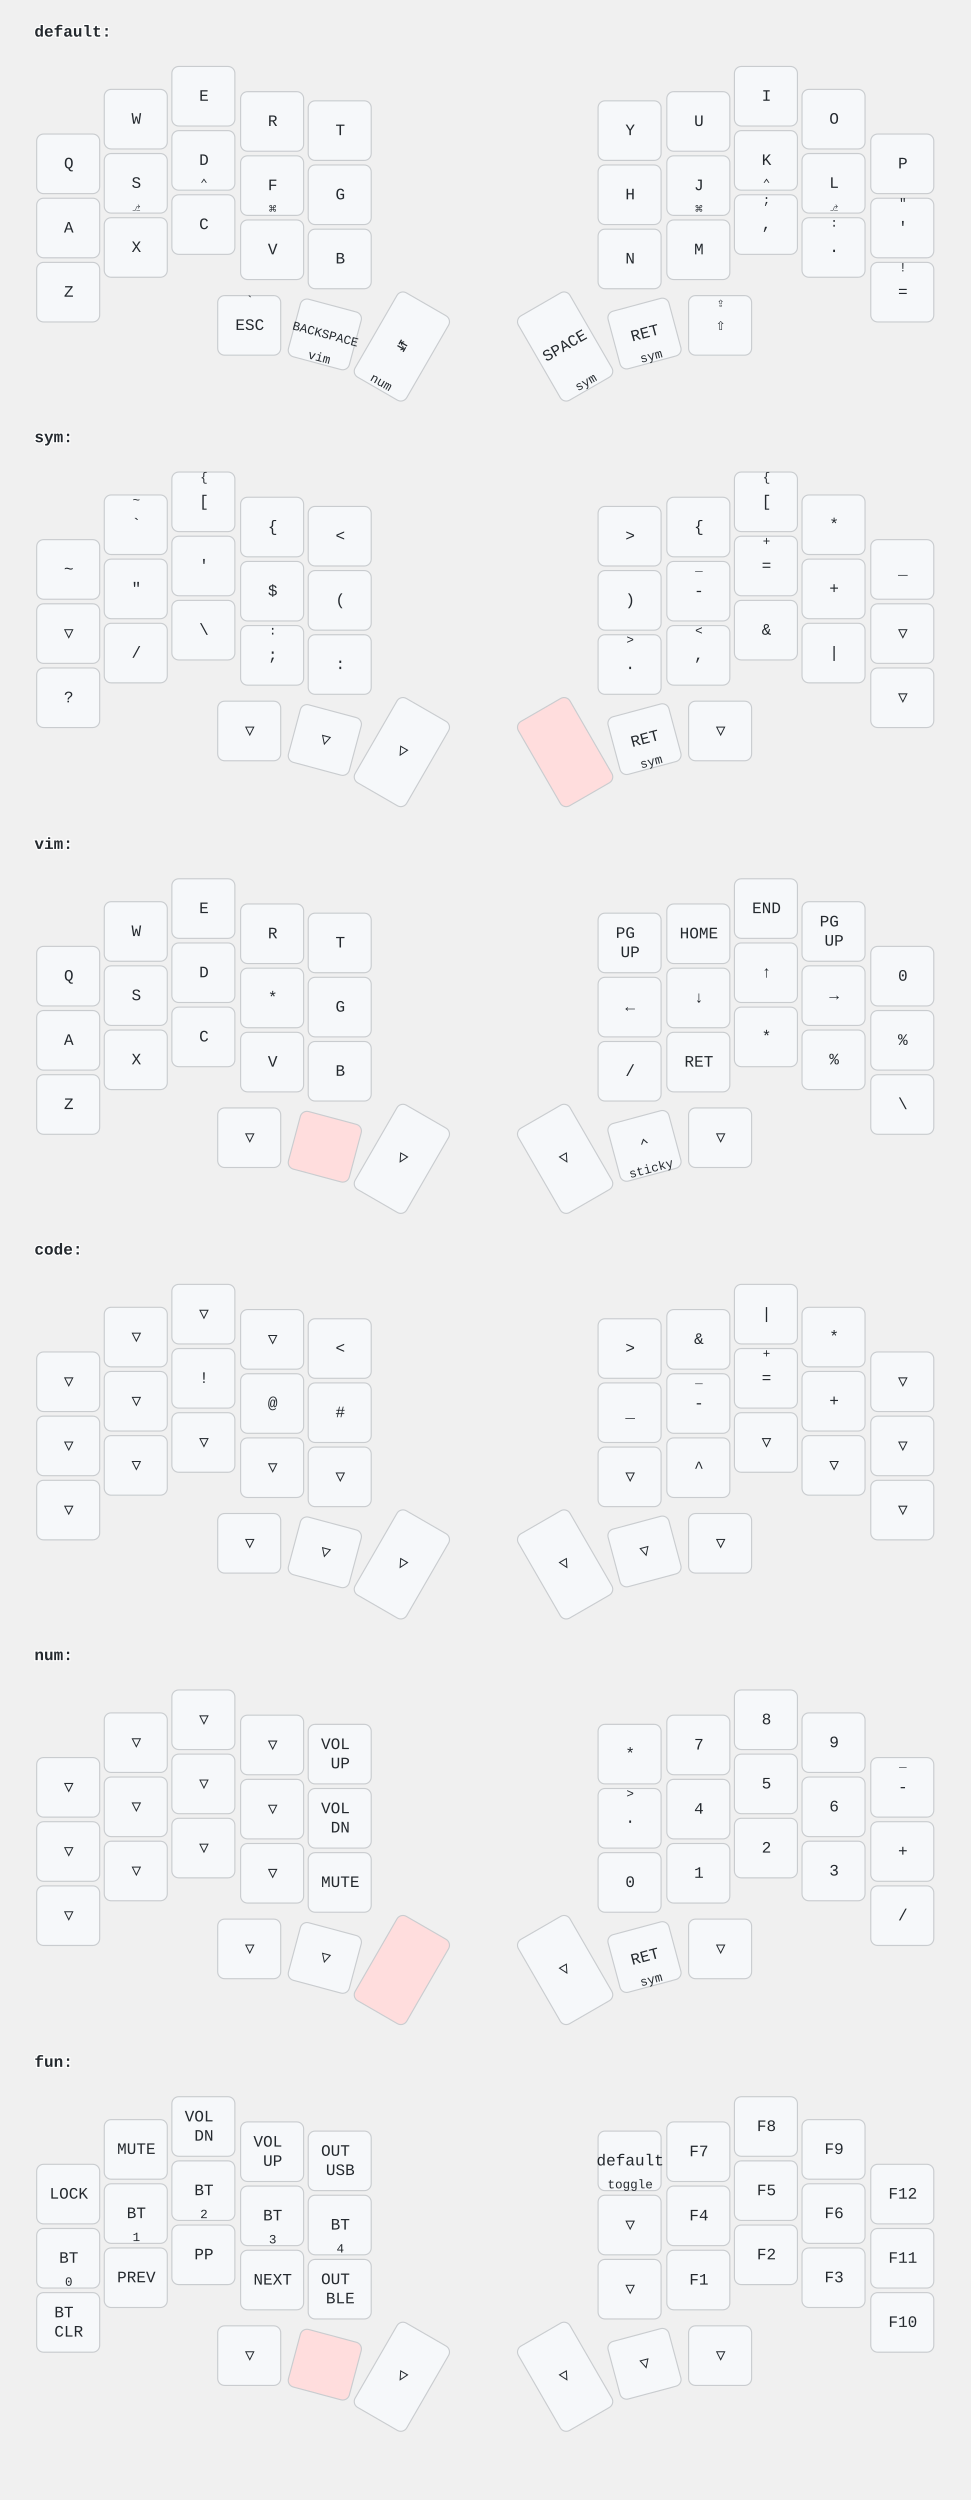
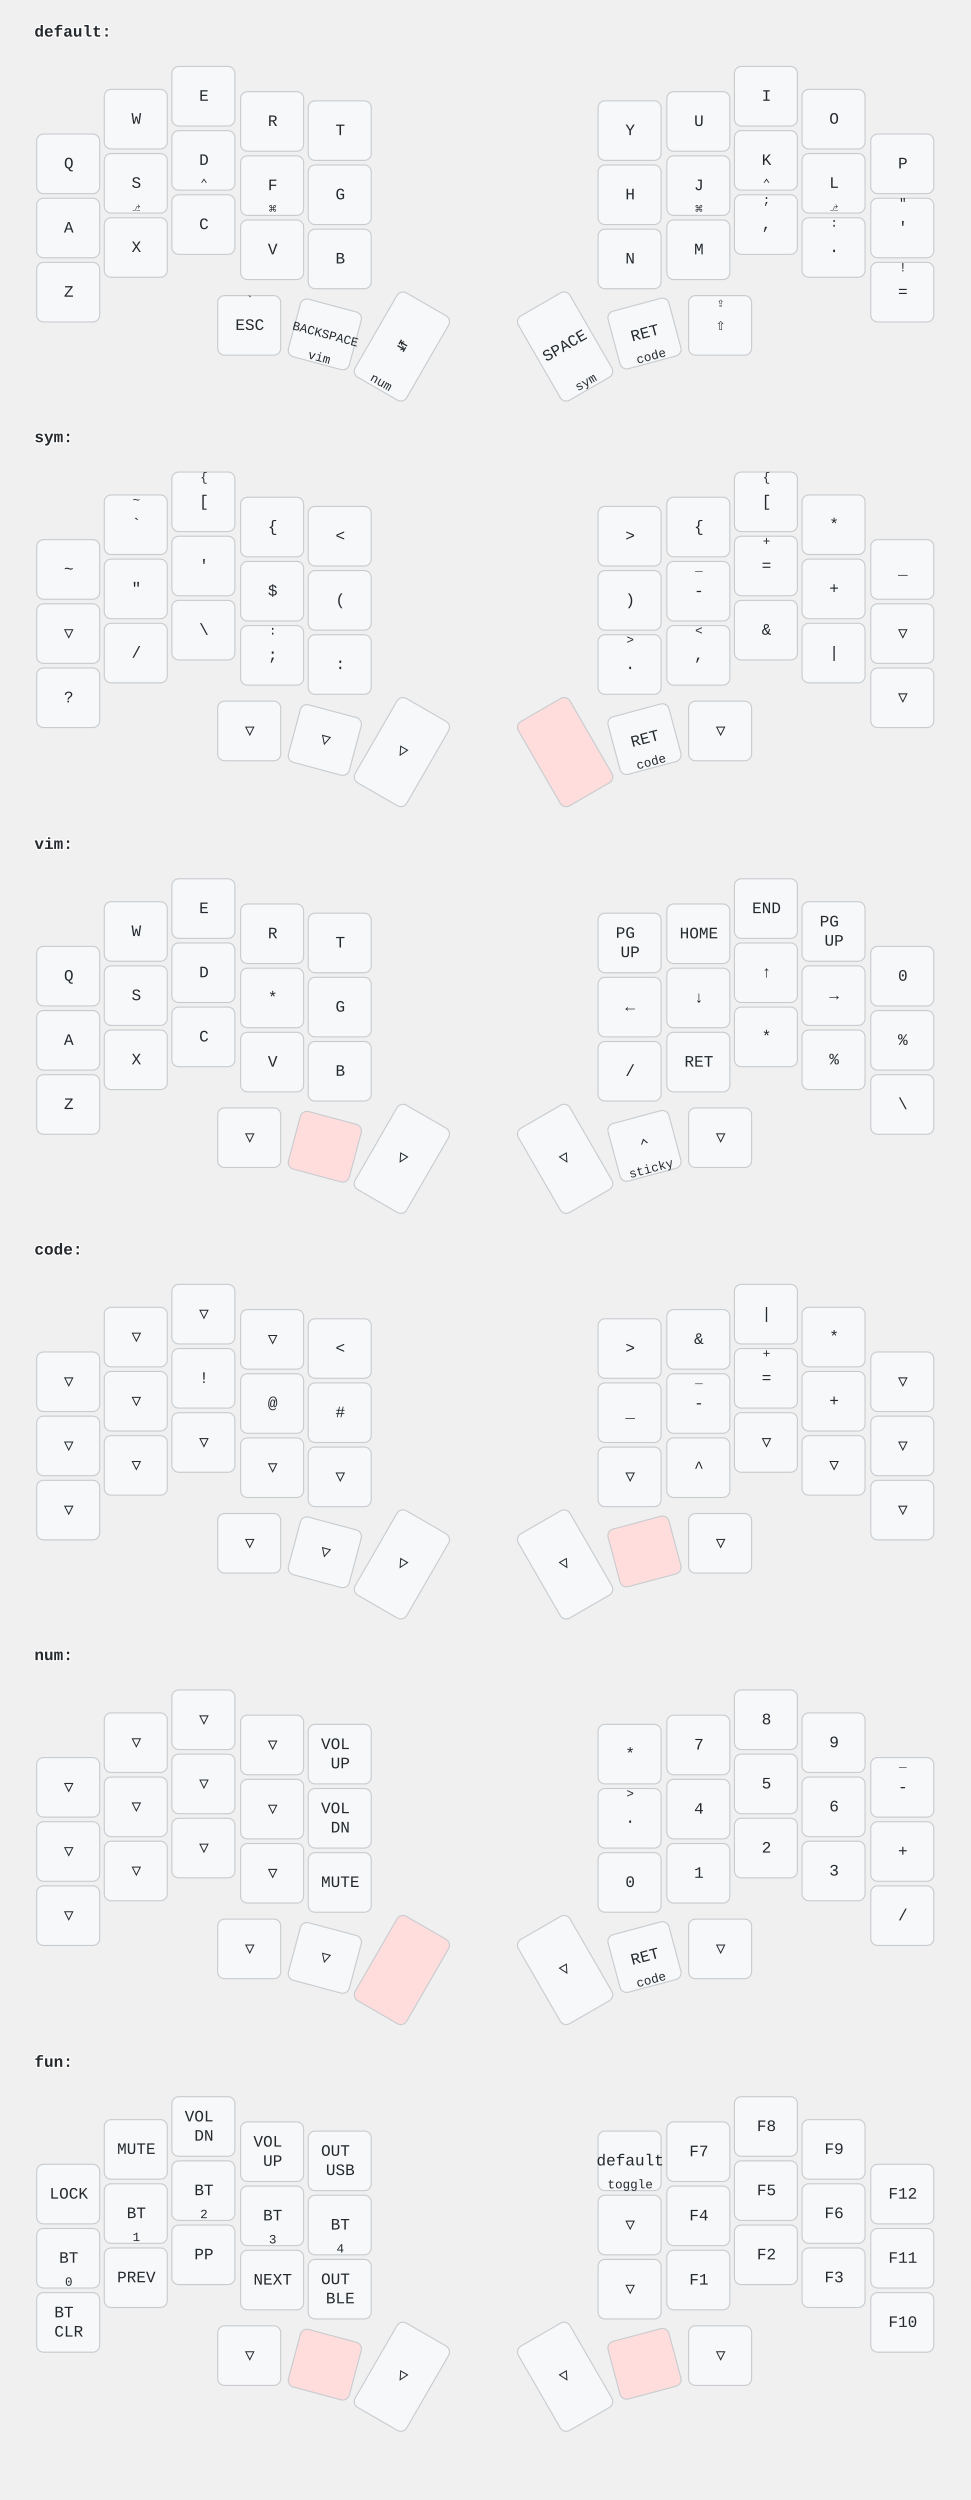
<svg xmlns="http://www.w3.org/2000/svg" width="847" height="2182" viewBox="0 0 847 2182" class="keymap">
  <style>/* font and background color specifications */
svg {
    font-family: SFMono-Regular,Consolas,Liberation Mono,Menlo,monospace;
    font-size: 14px;
    font-kerning: normal;
    text-rendering: optimizeLegibility;
    fill: #24292e;
}

/* default key styling */
rect {
    fill: #f6f8fa;
    stroke: #c9cccf;
    stroke-width: 1;
}

/* color accent for combo boxes */
rect.combo {
    fill: #cdf;
}

/* color accent for held keys */
rect.held, rect.combo.held {
    fill: #fdd;
}

/* color accent for ghost (optional) keys */
rect.ghost, rect.combo.ghost {
    fill: #ddd;
}

text {
    text-anchor: middle;
    dominant-baseline: middle;
}

/* styling for layer labels */
text.label {
    font-weight: bold;
    text-anchor: start;
    stroke: white;
    stroke-width: 2;
    paint-order: stroke;
}

/* styling for combo tap, and key hold/shifted label text */
text.combo, text.hold, text.shifted {
    font-size: 11px;
}

text.hold {
    text-anchor: middle;
    dominant-baseline: auto;
}

text.shifted {
    text-anchor: middle;
    dominant-baseline: hanging;
}

/* styling for hold/shifted label text in combo box */
text.combo.hold, text.combo.shifted {
    font-size: 8px;
}

/* styling for combo dendrons */
path {
    stroke-width: 1;
    stroke: gray;
    fill: none;
}
</style>
  <g transform="translate(30, 0)" class="layer-default">
    <text x="0" y="28" class="label" id="default">default:</text>
    <g transform="translate(0, 56)">
      <g transform="translate(30, 87)" class="key keypos-0">
        <rect rx="6" ry="6" x="-28" y="-26" width="55" height="52" class="key" />
        <text x="0" y="0" class="key tap">Q</text>
      </g>
      <g transform="translate(89, 48)" class="key keypos-1">
        <rect rx="6" ry="6" x="-28" y="-26" width="55" height="52" class="key" />
        <text x="0" y="0" class="key tap">W</text>
      </g>
      <g transform="translate(148, 28)" class="key keypos-2">
        <rect rx="6" ry="6" x="-28" y="-26" width="55" height="52" class="key" />
        <text x="0" y="0" class="key tap">E</text>
      </g>
      <g transform="translate(208, 50)" class="key keypos-3">
        <rect rx="6" ry="6" x="-28" y="-26" width="55" height="52" class="key" />
        <text x="0" y="0" class="key tap">R</text>
      </g>
      <g transform="translate(267, 58)" class="key keypos-4">
        <rect rx="6" ry="6" x="-28" y="-26" width="55" height="52" class="key" />
        <text x="0" y="0" class="key tap">T</text>
      </g>
      <g transform="translate(520, 58)" class="key keypos-5">
        <rect rx="6" ry="6" x="-28" y="-26" width="55" height="52" class="key" />
        <text x="0" y="0" class="key tap">Y</text>
      </g>
      <g transform="translate(580, 50)" class="key keypos-6">
        <rect rx="6" ry="6" x="-28" y="-26" width="55" height="52" class="key" />
        <text x="0" y="0" class="key tap">U</text>
      </g>
      <g transform="translate(639, 28)" class="key keypos-7">
        <rect rx="6" ry="6" x="-28" y="-26" width="55" height="52" class="key" />
        <text x="0" y="0" class="key tap">I</text>
      </g>
      <g transform="translate(698, 48)" class="key keypos-8">
        <rect rx="6" ry="6" x="-28" y="-26" width="55" height="52" class="key" />
        <text x="0" y="0" class="key tap">O</text>
      </g>
      <g transform="translate(758, 87)" class="key keypos-9">
        <rect rx="6" ry="6" x="-28" y="-26" width="55" height="52" class="key" />
        <text x="0" y="0" class="key tap">P</text>
      </g>
      <g transform="translate(30, 143)" class="key keypos-10">
        <rect rx="6" ry="6" x="-28" y="-26" width="55" height="52" class="key" />
        <text x="0" y="0" class="key tap">A</text>
      </g>
      <g transform="translate(89, 104)" class="key keypos-11">
        <rect rx="6" ry="6" x="-28" y="-26" width="55" height="52" class="key" />
        <text x="0" y="0" class="key tap">S</text>
        <text x="0" y="24" class="key hold">⎇</text>
      </g>
      <g transform="translate(148, 84)" class="key keypos-12">
        <rect rx="6" ry="6" x="-28" y="-26" width="55" height="52" class="key" />
        <text x="0" y="0" class="key tap">D</text>
        <text x="0" y="24" class="key hold">⌃</text>
      </g>
      <g transform="translate(208, 106)" class="key keypos-13">
        <rect rx="6" ry="6" x="-28" y="-26" width="55" height="52" class="key" />
        <text x="0" y="0" class="key tap">F</text>
        <text x="0" y="24" class="key hold">⌘</text>
      </g>
      <g transform="translate(267, 114)" class="key keypos-14">
        <rect rx="6" ry="6" x="-28" y="-26" width="55" height="52" class="key" />
        <text x="0" y="0" class="key tap">G</text>
      </g>
      <g transform="translate(520, 114)" class="key keypos-15">
        <rect rx="6" ry="6" x="-28" y="-26" width="55" height="52" class="key" />
        <text x="0" y="0" class="key tap">H</text>
      </g>
      <g transform="translate(580, 106)" class="key keypos-16">
        <rect rx="6" ry="6" x="-28" y="-26" width="55" height="52" class="key" />
        <text x="0" y="0" class="key tap">J</text>
        <text x="0" y="24" class="key hold">⌘</text>
      </g>
      <g transform="translate(639, 84)" class="key keypos-17">
        <rect rx="6" ry="6" x="-28" y="-26" width="55" height="52" class="key" />
        <text x="0" y="0" class="key tap">K</text>
        <text x="0" y="24" class="key hold">⌃</text>
      </g>
      <g transform="translate(698, 104)" class="key keypos-18">
        <rect rx="6" ry="6" x="-28" y="-26" width="55" height="52" class="key" />
        <text x="0" y="0" class="key tap">L</text>
        <text x="0" y="24" class="key hold">⎇</text>
      </g>
      <g transform="translate(758, 143)" class="key keypos-19">
        <rect rx="6" ry="6" x="-28" y="-26" width="55" height="52" class="key" />
        <text x="0" y="0" class="key tap">'</text>
        <text x="0" y="-24" class="key shifted">"</text>
      </g>
      <g transform="translate(30, 199)" class="key keypos-20">
        <rect rx="6" ry="6" x="-28" y="-26" width="55" height="52" class="key" />
        <text x="0" y="0" class="key tap">Z</text>
      </g>
      <g transform="translate(89, 160)" class="key keypos-21">
        <rect rx="6" ry="6" x="-28" y="-26" width="55" height="52" class="key" />
        <text x="0" y="0" class="key tap">X</text>
      </g>
      <g transform="translate(148, 140)" class="key keypos-22">
        <rect rx="6" ry="6" x="-28" y="-26" width="55" height="52" class="key" />
        <text x="0" y="0" class="key tap">C</text>
      </g>
      <g transform="translate(208, 162)" class="key keypos-23">
        <rect rx="6" ry="6" x="-28" y="-26" width="55" height="52" class="key" />
        <text x="0" y="0" class="key tap">V</text>
      </g>
      <g transform="translate(267, 170)" class="key keypos-24">
        <rect rx="6" ry="6" x="-28" y="-26" width="55" height="52" class="key" />
        <text x="0" y="0" class="key tap">B</text>
      </g>
      <g transform="translate(520, 170)" class="key keypos-25">
        <rect rx="6" ry="6" x="-28" y="-26" width="55" height="52" class="key" />
        <text x="0" y="0" class="key tap">N</text>
      </g>
      <g transform="translate(580, 162)" class="key keypos-26">
        <rect rx="6" ry="6" x="-28" y="-26" width="55" height="52" class="key" />
        <text x="0" y="0" class="key tap">M</text>
      </g>
      <g transform="translate(639, 140)" class="key keypos-27">
        <rect rx="6" ry="6" x="-28" y="-26" width="55" height="52" class="key" />
        <text x="0" y="0" class="key tap">,</text>
        <text x="0" y="-24" class="key shifted">;</text>
      </g>
      <g transform="translate(698, 160)" class="key keypos-28">
        <rect rx="6" ry="6" x="-28" y="-26" width="55" height="52" class="key" />
        <text x="0" y="0" class="key tap">.</text>
        <text x="0" y="-24" class="key shifted">:</text>
      </g>
      <g transform="translate(758, 199)" class="key keypos-29">
        <rect rx="6" ry="6" x="-28" y="-26" width="55" height="52" class="key" />
        <text x="0" y="0" class="key tap">=</text>
        <text x="0" y="-24" class="key shifted">!</text>
      </g>
      <g transform="translate(188, 228)" class="key keypos-30">
        <rect rx="6" ry="6" x="-28" y="-26" width="55" height="52" class="key" />
        <text x="0" y="0" class="key tap">ESC</text>
        <text x="0" y="-24" class="key shifted">`</text>
      </g>
      <g transform="translate(254, 236) rotate(15.0)" class="key keypos-31">
        <rect rx="6" ry="6" x="-28" y="-26" width="55" height="52" class="key" />
        <text x="0" y="0" class="key tap">
          <tspan style="font-size: 78%">BACKSPACE</tspan>
        </text>
        <a href="#vim">
          <text x="0" y="24" class="key hold layer-activator">vim</text>
        </a>
      </g>
      <g transform="translate(321, 246) rotate(30.0)" class="key keypos-32">
        <rect rx="6" ry="6" x="-26" y="-42" width="52" height="85" class="key" />
        <text x="0" y="0" class="key tap">↹</text>
        <a href="#num">
          <text x="0" y="40" class="key hold layer-activator">num</text>
        </a>
      </g>
      <g transform="translate(463, 246) rotate(-30.0)" class="key keypos-33">
        <rect rx="6" ry="6" x="-26" y="-42" width="52" height="85" class="key" />
        <text x="0" y="0" class="key tap">SPACE</text>
        <a href="#sym">
          <text x="0" y="40" class="key hold layer-activator">sym</text>
        </a>
      </g>
      <g transform="translate(533, 235) rotate(-15.0)" class="key keypos-34">
        <rect rx="6" ry="6" x="-28" y="-26" width="55" height="52" class="key" />
        <text x="0" y="0" class="key tap">RET</text>
-         <a href="#sym">
-           <text x="0" y="24" class="key hold layer-activator">sym</text>
+         <a href="#code">
+           <text x="0" y="24" class="key hold layer-activator">code</text>
        </a>
      </g>
      <g transform="translate(599, 228)" class="key keypos-35">
        <rect rx="6" ry="6" x="-28" y="-26" width="55" height="52" class="key" />
        <text x="0" y="0" class="key tap">⇧</text>
        <text x="0" y="-24" class="key shifted">⇪</text>
      </g>
    </g>
  </g>
  <g transform="translate(30, 354)" class="layer-sym">
    <text x="0" y="28" class="label" id="sym">sym:</text>
    <g transform="translate(0, 56)">
      <g transform="translate(30, 87)" class="key keypos-0">
        <rect rx="6" ry="6" x="-28" y="-26" width="55" height="52" class="key" />
        <text x="0" y="0" class="key tap">~</text>
      </g>
      <g transform="translate(89, 48)" class="key keypos-1">
        <rect rx="6" ry="6" x="-28" y="-26" width="55" height="52" class="key" />
        <text x="0" y="0" class="key tap">`</text>
        <text x="0" y="-24" class="key shifted">~</text>
      </g>
      <g transform="translate(148, 28)" class="key keypos-2">
        <rect rx="6" ry="6" x="-28" y="-26" width="55" height="52" class="key" />
        <text x="0" y="0" class="key tap">[</text>
        <text x="0" y="-24" class="key shifted">{</text>
      </g>
      <g transform="translate(208, 50)" class="key keypos-3">
        <rect rx="6" ry="6" x="-28" y="-26" width="55" height="52" class="key" />
        <text x="0" y="0" class="key tap">{</text>
      </g>
      <g transform="translate(267, 58)" class="key keypos-4">
        <rect rx="6" ry="6" x="-28" y="-26" width="55" height="52" class="key" />
        <text x="0" y="0" class="key tap">&lt;</text>
      </g>
      <g transform="translate(520, 58)" class="key keypos-5">
        <rect rx="6" ry="6" x="-28" y="-26" width="55" height="52" class="key" />
        <text x="0" y="0" class="key tap">&gt;</text>
      </g>
      <g transform="translate(580, 50)" class="key keypos-6">
        <rect rx="6" ry="6" x="-28" y="-26" width="55" height="52" class="key" />
        <text x="0" y="0" class="key tap">{</text>
      </g>
      <g transform="translate(639, 28)" class="key keypos-7">
        <rect rx="6" ry="6" x="-28" y="-26" width="55" height="52" class="key" />
        <text x="0" y="0" class="key tap">[</text>
        <text x="0" y="-24" class="key shifted">{</text>
      </g>
      <g transform="translate(698, 48)" class="key keypos-8">
        <rect rx="6" ry="6" x="-28" y="-26" width="55" height="52" class="key" />
        <text x="0" y="0" class="key tap">*</text>
      </g>
      <g transform="translate(758, 87)" class="key keypos-9">
        <rect rx="6" ry="6" x="-28" y="-26" width="55" height="52" class="key" />
        <text x="0" y="0" class="key tap">_</text>
      </g>
      <g transform="translate(30, 143)" class="key trans keypos-10">
        <rect rx="6" ry="6" x="-28" y="-26" width="55" height="52" class="key trans" />
        <text x="0" y="0" class="key trans tap">▽</text>
      </g>
      <g transform="translate(89, 104)" class="key keypos-11">
        <rect rx="6" ry="6" x="-28" y="-26" width="55" height="52" class="key" />
        <text x="0" y="0" class="key tap">"</text>
      </g>
      <g transform="translate(148, 84)" class="key keypos-12">
        <rect rx="6" ry="6" x="-28" y="-26" width="55" height="52" class="key" />
        <text x="0" y="0" class="key tap">'</text>
      </g>
      <g transform="translate(208, 106)" class="key keypos-13">
        <rect rx="6" ry="6" x="-28" y="-26" width="55" height="52" class="key" />
        <text x="0" y="0" class="key tap">$</text>
      </g>
      <g transform="translate(267, 114)" class="key keypos-14">
        <rect rx="6" ry="6" x="-28" y="-26" width="55" height="52" class="key" />
        <text x="0" y="0" class="key tap">(</text>
      </g>
      <g transform="translate(520, 114)" class="key keypos-15">
        <rect rx="6" ry="6" x="-28" y="-26" width="55" height="52" class="key" />
        <text x="0" y="0" class="key tap">)</text>
      </g>
      <g transform="translate(580, 106)" class="key keypos-16">
        <rect rx="6" ry="6" x="-28" y="-26" width="55" height="52" class="key" />
        <text x="0" y="0" class="key tap">-</text>
        <text x="0" y="-24" class="key shifted">_</text>
      </g>
      <g transform="translate(639, 84)" class="key keypos-17">
        <rect rx="6" ry="6" x="-28" y="-26" width="55" height="52" class="key" />
        <text x="0" y="0" class="key tap">=</text>
        <text x="0" y="-24" class="key shifted">+</text>
      </g>
      <g transform="translate(698, 104)" class="key keypos-18">
        <rect rx="6" ry="6" x="-28" y="-26" width="55" height="52" class="key" />
        <text x="0" y="0" class="key tap">+</text>
      </g>
      <g transform="translate(758, 143)" class="key trans keypos-19">
        <rect rx="6" ry="6" x="-28" y="-26" width="55" height="52" class="key trans" />
        <text x="0" y="0" class="key trans tap">▽</text>
      </g>
      <g transform="translate(30, 199)" class="key keypos-20">
        <rect rx="6" ry="6" x="-28" y="-26" width="55" height="52" class="key" />
        <text x="0" y="0" class="key tap">?</text>
      </g>
      <g transform="translate(89, 160)" class="key keypos-21">
        <rect rx="6" ry="6" x="-28" y="-26" width="55" height="52" class="key" />
        <text x="0" y="0" class="key tap">/</text>
      </g>
      <g transform="translate(148, 140)" class="key keypos-22">
        <rect rx="6" ry="6" x="-28" y="-26" width="55" height="52" class="key" />
        <text x="0" y="0" class="key tap">\</text>
      </g>
      <g transform="translate(208, 162)" class="key keypos-23">
        <rect rx="6" ry="6" x="-28" y="-26" width="55" height="52" class="key" />
        <text x="0" y="0" class="key tap">;</text>
        <text x="0" y="-24" class="key shifted">:</text>
      </g>
      <g transform="translate(267, 170)" class="key keypos-24">
        <rect rx="6" ry="6" x="-28" y="-26" width="55" height="52" class="key" />
        <text x="0" y="0" class="key tap">:</text>
      </g>
      <g transform="translate(520, 170)" class="key keypos-25">
        <rect rx="6" ry="6" x="-28" y="-26" width="55" height="52" class="key" />
        <text x="0" y="0" class="key tap">.</text>
        <text x="0" y="-24" class="key shifted">&gt;</text>
      </g>
      <g transform="translate(580, 162)" class="key keypos-26">
        <rect rx="6" ry="6" x="-28" y="-26" width="55" height="52" class="key" />
        <text x="0" y="0" class="key tap">,</text>
        <text x="0" y="-24" class="key shifted">&lt;</text>
      </g>
      <g transform="translate(639, 140)" class="key keypos-27">
        <rect rx="6" ry="6" x="-28" y="-26" width="55" height="52" class="key" />
        <text x="0" y="0" class="key tap">&amp;</text>
      </g>
      <g transform="translate(698, 160)" class="key keypos-28">
        <rect rx="6" ry="6" x="-28" y="-26" width="55" height="52" class="key" />
        <text x="0" y="0" class="key tap">|</text>
      </g>
      <g transform="translate(758, 199)" class="key trans keypos-29">
        <rect rx="6" ry="6" x="-28" y="-26" width="55" height="52" class="key trans" />
        <text x="0" y="0" class="key trans tap">▽</text>
      </g>
      <g transform="translate(188, 228)" class="key trans keypos-30">
        <rect rx="6" ry="6" x="-28" y="-26" width="55" height="52" class="key trans" />
        <text x="0" y="0" class="key trans tap">▽</text>
      </g>
      <g transform="translate(254, 236) rotate(15.0)" class="key trans keypos-31">
        <rect rx="6" ry="6" x="-28" y="-26" width="55" height="52" class="key trans" />
        <text x="0" y="0" class="key trans tap">▽</text>
      </g>
      <g transform="translate(321, 246) rotate(30.0)" class="key trans keypos-32">
        <rect rx="6" ry="6" x="-26" y="-42" width="52" height="85" class="key trans" />
        <text x="0" y="0" class="key trans tap">▽</text>
      </g>
      <g transform="translate(463, 246) rotate(-30.0)" class="key held keypos-33">
        <rect rx="6" ry="6" x="-26" y="-42" width="52" height="85" class="key held" />
      </g>
      <g transform="translate(533, 235) rotate(-15.0)" class="key keypos-34">
        <rect rx="6" ry="6" x="-28" y="-26" width="55" height="52" class="key" />
        <text x="0" y="0" class="key tap">RET</text>
-         <a href="#sym">
-           <text x="0" y="24" class="key hold layer-activator">sym</text>
+         <a href="#code">
+           <text x="0" y="24" class="key hold layer-activator">code</text>
        </a>
      </g>
      <g transform="translate(599, 228)" class="key trans keypos-35">
        <rect rx="6" ry="6" x="-28" y="-26" width="55" height="52" class="key trans" />
        <text x="0" y="0" class="key trans tap">▽</text>
      </g>
    </g>
  </g>
  <g transform="translate(30, 709)" class="layer-vim">
    <text x="0" y="28" class="label" id="vim">vim:</text>
    <g transform="translate(0, 56)">
      <g transform="translate(30, 87)" class="key keypos-0">
        <rect rx="6" ry="6" x="-28" y="-26" width="55" height="52" class="key" />
        <text x="0" y="0" class="key tap">Q</text>
      </g>
      <g transform="translate(89, 48)" class="key keypos-1">
        <rect rx="6" ry="6" x="-28" y="-26" width="55" height="52" class="key" />
        <text x="0" y="0" class="key tap">W</text>
      </g>
      <g transform="translate(148, 28)" class="key keypos-2">
        <rect rx="6" ry="6" x="-28" y="-26" width="55" height="52" class="key" />
        <text x="0" y="0" class="key tap">E</text>
      </g>
      <g transform="translate(208, 50)" class="key keypos-3">
        <rect rx="6" ry="6" x="-28" y="-26" width="55" height="52" class="key" />
        <text x="0" y="0" class="key tap">R</text>
      </g>
      <g transform="translate(267, 58)" class="key keypos-4">
        <rect rx="6" ry="6" x="-28" y="-26" width="55" height="52" class="key" />
        <text x="0" y="0" class="key tap">T</text>
      </g>
      <g transform="translate(520, 58)" class="key keypos-5">
        <rect rx="6" ry="6" x="-28" y="-26" width="55" height="52" class="key" />
        <text x="0" y="0" class="key tap">
          <tspan x="0" dy="-0.6em">PG</tspan>
          <tspan x="0" dy="1.2em">UP</tspan>
        </text>
      </g>
      <g transform="translate(580, 50)" class="key keypos-6">
        <rect rx="6" ry="6" x="-28" y="-26" width="55" height="52" class="key" />
        <text x="0" y="0" class="key tap">HOME</text>
      </g>
      <g transform="translate(639, 28)" class="key keypos-7">
        <rect rx="6" ry="6" x="-28" y="-26" width="55" height="52" class="key" />
        <text x="0" y="0" class="key tap">END</text>
      </g>
      <g transform="translate(698, 48)" class="key keypos-8">
        <rect rx="6" ry="6" x="-28" y="-26" width="55" height="52" class="key" />
        <text x="0" y="0" class="key tap">
          <tspan x="0" dy="-0.6em">PG</tspan>
          <tspan x="0" dy="1.2em">UP</tspan>
        </text>
      </g>
      <g transform="translate(758, 87)" class="key keypos-9">
        <rect rx="6" ry="6" x="-28" y="-26" width="55" height="52" class="key" />
        <text x="0" y="0" class="key tap">0</text>
      </g>
      <g transform="translate(30, 143)" class="key keypos-10">
        <rect rx="6" ry="6" x="-28" y="-26" width="55" height="52" class="key" />
        <text x="0" y="0" class="key tap">A</text>
      </g>
      <g transform="translate(89, 104)" class="key keypos-11">
        <rect rx="6" ry="6" x="-28" y="-26" width="55" height="52" class="key" />
        <text x="0" y="0" class="key tap">S</text>
      </g>
      <g transform="translate(148, 84)" class="key keypos-12">
        <rect rx="6" ry="6" x="-28" y="-26" width="55" height="52" class="key" />
        <text x="0" y="0" class="key tap">D</text>
      </g>
      <g transform="translate(208, 106)" class="key keypos-13">
        <rect rx="6" ry="6" x="-28" y="-26" width="55" height="52" class="key" />
        <text x="0" y="0" class="key tap">*</text>
      </g>
      <g transform="translate(267, 114)" class="key keypos-14">
        <rect rx="6" ry="6" x="-28" y="-26" width="55" height="52" class="key" />
        <text x="0" y="0" class="key tap">G</text>
      </g>
      <g transform="translate(520, 114)" class="key keypos-15">
        <rect rx="6" ry="6" x="-28" y="-26" width="55" height="52" class="key" />
        <text x="0" y="0" class="key tap">←</text>
      </g>
      <g transform="translate(580, 106)" class="key keypos-16">
        <rect rx="6" ry="6" x="-28" y="-26" width="55" height="52" class="key" />
        <text x="0" y="0" class="key tap">↓</text>
      </g>
      <g transform="translate(639, 84)" class="key keypos-17">
        <rect rx="6" ry="6" x="-28" y="-26" width="55" height="52" class="key" />
        <text x="0" y="0" class="key tap">↑</text>
      </g>
      <g transform="translate(698, 104)" class="key keypos-18">
        <rect rx="6" ry="6" x="-28" y="-26" width="55" height="52" class="key" />
        <text x="0" y="0" class="key tap">→</text>
      </g>
      <g transform="translate(758, 143)" class="key keypos-19">
        <rect rx="6" ry="6" x="-28" y="-26" width="55" height="52" class="key" />
        <text x="0" y="0" class="key tap">%</text>
      </g>
      <g transform="translate(30, 199)" class="key keypos-20">
        <rect rx="6" ry="6" x="-28" y="-26" width="55" height="52" class="key" />
        <text x="0" y="0" class="key tap">Z</text>
      </g>
      <g transform="translate(89, 160)" class="key keypos-21">
        <rect rx="6" ry="6" x="-28" y="-26" width="55" height="52" class="key" />
        <text x="0" y="0" class="key tap">X</text>
      </g>
      <g transform="translate(148, 140)" class="key keypos-22">
        <rect rx="6" ry="6" x="-28" y="-26" width="55" height="52" class="key" />
        <text x="0" y="0" class="key tap">C</text>
      </g>
      <g transform="translate(208, 162)" class="key keypos-23">
        <rect rx="6" ry="6" x="-28" y="-26" width="55" height="52" class="key" />
        <text x="0" y="0" class="key tap">V</text>
      </g>
      <g transform="translate(267, 170)" class="key keypos-24">
        <rect rx="6" ry="6" x="-28" y="-26" width="55" height="52" class="key" />
        <text x="0" y="0" class="key tap">B</text>
      </g>
      <g transform="translate(520, 170)" class="key keypos-25">
        <rect rx="6" ry="6" x="-28" y="-26" width="55" height="52" class="key" />
        <text x="0" y="0" class="key tap">/</text>
      </g>
      <g transform="translate(580, 162)" class="key keypos-26">
        <rect rx="6" ry="6" x="-28" y="-26" width="55" height="52" class="key" />
        <text x="0" y="0" class="key tap">RET</text>
      </g>
      <g transform="translate(639, 140)" class="key keypos-27">
        <rect rx="6" ry="6" x="-28" y="-26" width="55" height="52" class="key" />
        <text x="0" y="0" class="key tap">*</text>
      </g>
      <g transform="translate(698, 160)" class="key keypos-28">
        <rect rx="6" ry="6" x="-28" y="-26" width="55" height="52" class="key" />
        <text x="0" y="0" class="key tap">%</text>
      </g>
      <g transform="translate(758, 199)" class="key keypos-29">
        <rect rx="6" ry="6" x="-28" y="-26" width="55" height="52" class="key" />
        <text x="0" y="0" class="key tap">\</text>
      </g>
      <g transform="translate(188, 228)" class="key trans keypos-30">
        <rect rx="6" ry="6" x="-28" y="-26" width="55" height="52" class="key trans" />
        <text x="0" y="0" class="key trans tap">▽</text>
      </g>
      <g transform="translate(254, 236) rotate(15.0)" class="key held keypos-31">
        <rect rx="6" ry="6" x="-28" y="-26" width="55" height="52" class="key held" />
      </g>
      <g transform="translate(321, 246) rotate(30.0)" class="key trans keypos-32">
        <rect rx="6" ry="6" x="-26" y="-42" width="52" height="85" class="key trans" />
        <text x="0" y="0" class="key trans tap">▽</text>
      </g>
      <g transform="translate(463, 246) rotate(-30.0)" class="key trans keypos-33">
        <rect rx="6" ry="6" x="-26" y="-42" width="52" height="85" class="key trans" />
        <text x="0" y="0" class="key trans tap">▽</text>
      </g>
      <g transform="translate(533, 235) rotate(-15.0)" class="key keypos-34">
        <rect rx="6" ry="6" x="-28" y="-26" width="55" height="52" class="key" />
        <text x="0" y="0" class="key tap">⌃</text>
        <text x="0" y="24" class="key hold">sticky</text>
      </g>
      <g transform="translate(599, 228)" class="key trans keypos-35">
        <rect rx="6" ry="6" x="-28" y="-26" width="55" height="52" class="key trans" />
        <text x="0" y="0" class="key trans tap">▽</text>
      </g>
    </g>
  </g>
  <g transform="translate(30, 1063)" class="layer-code">
    <text x="0" y="28" class="label" id="code">code:</text>
    <g transform="translate(0, 56)">
      <g transform="translate(30, 87)" class="key trans keypos-0">
        <rect rx="6" ry="6" x="-28" y="-26" width="55" height="52" class="key trans" />
        <text x="0" y="0" class="key trans tap">▽</text>
      </g>
      <g transform="translate(89, 48)" class="key trans keypos-1">
        <rect rx="6" ry="6" x="-28" y="-26" width="55" height="52" class="key trans" />
        <text x="0" y="0" class="key trans tap">▽</text>
      </g>
      <g transform="translate(148, 28)" class="key trans keypos-2">
        <rect rx="6" ry="6" x="-28" y="-26" width="55" height="52" class="key trans" />
        <text x="0" y="0" class="key trans tap">▽</text>
      </g>
      <g transform="translate(208, 50)" class="key trans keypos-3">
        <rect rx="6" ry="6" x="-28" y="-26" width="55" height="52" class="key trans" />
        <text x="0" y="0" class="key trans tap">▽</text>
      </g>
      <g transform="translate(267, 58)" class="key keypos-4">
        <rect rx="6" ry="6" x="-28" y="-26" width="55" height="52" class="key" />
        <text x="0" y="0" class="key tap">&lt;</text>
      </g>
      <g transform="translate(520, 58)" class="key keypos-5">
        <rect rx="6" ry="6" x="-28" y="-26" width="55" height="52" class="key" />
        <text x="0" y="0" class="key tap">&gt;</text>
      </g>
      <g transform="translate(580, 50)" class="key keypos-6">
        <rect rx="6" ry="6" x="-28" y="-26" width="55" height="52" class="key" />
        <text x="0" y="0" class="key tap">&amp;</text>
      </g>
      <g transform="translate(639, 28)" class="key keypos-7">
        <rect rx="6" ry="6" x="-28" y="-26" width="55" height="52" class="key" />
        <text x="0" y="0" class="key tap">|</text>
      </g>
      <g transform="translate(698, 48)" class="key keypos-8">
        <rect rx="6" ry="6" x="-28" y="-26" width="55" height="52" class="key" />
        <text x="0" y="0" class="key tap">*</text>
      </g>
      <g transform="translate(758, 87)" class="key trans keypos-9">
        <rect rx="6" ry="6" x="-28" y="-26" width="55" height="52" class="key trans" />
        <text x="0" y="0" class="key trans tap">▽</text>
      </g>
      <g transform="translate(30, 143)" class="key trans keypos-10">
        <rect rx="6" ry="6" x="-28" y="-26" width="55" height="52" class="key trans" />
        <text x="0" y="0" class="key trans tap">▽</text>
      </g>
      <g transform="translate(89, 104)" class="key trans keypos-11">
        <rect rx="6" ry="6" x="-28" y="-26" width="55" height="52" class="key trans" />
        <text x="0" y="0" class="key trans tap">▽</text>
      </g>
      <g transform="translate(148, 84)" class="key keypos-12">
        <rect rx="6" ry="6" x="-28" y="-26" width="55" height="52" class="key" />
        <text x="0" y="0" class="key tap">!</text>
      </g>
      <g transform="translate(208, 106)" class="key keypos-13">
        <rect rx="6" ry="6" x="-28" y="-26" width="55" height="52" class="key" />
        <text x="0" y="0" class="key tap">@</text>
      </g>
      <g transform="translate(267, 114)" class="key keypos-14">
        <rect rx="6" ry="6" x="-28" y="-26" width="55" height="52" class="key" />
        <text x="0" y="0" class="key tap">#</text>
      </g>
      <g transform="translate(520, 114)" class="key keypos-15">
        <rect rx="6" ry="6" x="-28" y="-26" width="55" height="52" class="key" />
        <text x="0" y="0" class="key tap">_</text>
      </g>
      <g transform="translate(580, 106)" class="key keypos-16">
        <rect rx="6" ry="6" x="-28" y="-26" width="55" height="52" class="key" />
        <text x="0" y="0" class="key tap">-</text>
        <text x="0" y="-24" class="key shifted">_</text>
      </g>
      <g transform="translate(639, 84)" class="key keypos-17">
        <rect rx="6" ry="6" x="-28" y="-26" width="55" height="52" class="key" />
        <text x="0" y="0" class="key tap">=</text>
        <text x="0" y="-24" class="key shifted">+</text>
      </g>
      <g transform="translate(698, 104)" class="key keypos-18">
        <rect rx="6" ry="6" x="-28" y="-26" width="55" height="52" class="key" />
        <text x="0" y="0" class="key tap">+</text>
      </g>
      <g transform="translate(758, 143)" class="key trans keypos-19">
        <rect rx="6" ry="6" x="-28" y="-26" width="55" height="52" class="key trans" />
        <text x="0" y="0" class="key trans tap">▽</text>
      </g>
      <g transform="translate(30, 199)" class="key trans keypos-20">
        <rect rx="6" ry="6" x="-28" y="-26" width="55" height="52" class="key trans" />
        <text x="0" y="0" class="key trans tap">▽</text>
      </g>
      <g transform="translate(89, 160)" class="key trans keypos-21">
        <rect rx="6" ry="6" x="-28" y="-26" width="55" height="52" class="key trans" />
        <text x="0" y="0" class="key trans tap">▽</text>
      </g>
      <g transform="translate(148, 140)" class="key trans keypos-22">
        <rect rx="6" ry="6" x="-28" y="-26" width="55" height="52" class="key trans" />
        <text x="0" y="0" class="key trans tap">▽</text>
      </g>
      <g transform="translate(208, 162)" class="key trans keypos-23">
        <rect rx="6" ry="6" x="-28" y="-26" width="55" height="52" class="key trans" />
        <text x="0" y="0" class="key trans tap">▽</text>
      </g>
      <g transform="translate(267, 170)" class="key trans keypos-24">
        <rect rx="6" ry="6" x="-28" y="-26" width="55" height="52" class="key trans" />
        <text x="0" y="0" class="key trans tap">▽</text>
      </g>
      <g transform="translate(520, 170)" class="key trans keypos-25">
        <rect rx="6" ry="6" x="-28" y="-26" width="55" height="52" class="key trans" />
        <text x="0" y="0" class="key trans tap">▽</text>
      </g>
      <g transform="translate(580, 162)" class="key keypos-26">
        <rect rx="6" ry="6" x="-28" y="-26" width="55" height="52" class="key" />
        <text x="0" y="0" class="key tap">^</text>
      </g>
      <g transform="translate(639, 140)" class="key trans keypos-27">
        <rect rx="6" ry="6" x="-28" y="-26" width="55" height="52" class="key trans" />
        <text x="0" y="0" class="key trans tap">▽</text>
      </g>
      <g transform="translate(698, 160)" class="key trans keypos-28">
        <rect rx="6" ry="6" x="-28" y="-26" width="55" height="52" class="key trans" />
        <text x="0" y="0" class="key trans tap">▽</text>
      </g>
      <g transform="translate(758, 199)" class="key trans keypos-29">
        <rect rx="6" ry="6" x="-28" y="-26" width="55" height="52" class="key trans" />
        <text x="0" y="0" class="key trans tap">▽</text>
      </g>
      <g transform="translate(188, 228)" class="key trans keypos-30">
        <rect rx="6" ry="6" x="-28" y="-26" width="55" height="52" class="key trans" />
        <text x="0" y="0" class="key trans tap">▽</text>
      </g>
      <g transform="translate(254, 236) rotate(15.0)" class="key trans keypos-31">
        <rect rx="6" ry="6" x="-28" y="-26" width="55" height="52" class="key trans" />
        <text x="0" y="0" class="key trans tap">▽</text>
      </g>
      <g transform="translate(321, 246) rotate(30.0)" class="key trans keypos-32">
        <rect rx="6" ry="6" x="-26" y="-42" width="52" height="85" class="key trans" />
        <text x="0" y="0" class="key trans tap">▽</text>
      </g>
      <g transform="translate(463, 246) rotate(-30.0)" class="key trans keypos-33">
        <rect rx="6" ry="6" x="-26" y="-42" width="52" height="85" class="key trans" />
        <text x="0" y="0" class="key trans tap">▽</text>
      </g>
-       <g transform="translate(533, 235) rotate(-15.0)" class="key trans keypos-34">
-         <rect rx="6" ry="6" x="-28" y="-26" width="55" height="52" class="key trans" />
-         <text x="0" y="0" class="key trans tap">▽</text>
+       <g transform="translate(533, 235) rotate(-15.0)" class="key held keypos-34">
+         <rect rx="6" ry="6" x="-28" y="-26" width="55" height="52" class="key held" />
      </g>
      <g transform="translate(599, 228)" class="key trans keypos-35">
        <rect rx="6" ry="6" x="-28" y="-26" width="55" height="52" class="key trans" />
        <text x="0" y="0" class="key trans tap">▽</text>
      </g>
    </g>
  </g>
  <g transform="translate(30, 1417)" class="layer-num">
    <text x="0" y="28" class="label" id="num">num:</text>
    <g transform="translate(0, 56)">
      <g transform="translate(30, 87)" class="key trans keypos-0">
        <rect rx="6" ry="6" x="-28" y="-26" width="55" height="52" class="key trans" />
        <text x="0" y="0" class="key trans tap">▽</text>
      </g>
      <g transform="translate(89, 48)" class="key trans keypos-1">
        <rect rx="6" ry="6" x="-28" y="-26" width="55" height="52" class="key trans" />
        <text x="0" y="0" class="key trans tap">▽</text>
      </g>
      <g transform="translate(148, 28)" class="key trans keypos-2">
        <rect rx="6" ry="6" x="-28" y="-26" width="55" height="52" class="key trans" />
        <text x="0" y="0" class="key trans tap">▽</text>
      </g>
      <g transform="translate(208, 50)" class="key trans keypos-3">
        <rect rx="6" ry="6" x="-28" y="-26" width="55" height="52" class="key trans" />
        <text x="0" y="0" class="key trans tap">▽</text>
      </g>
      <g transform="translate(267, 58)" class="key keypos-4">
        <rect rx="6" ry="6" x="-28" y="-26" width="55" height="52" class="key" />
        <text x="0" y="0" class="key tap">
          <tspan x="0" dy="-0.6em">VOL</tspan>
          <tspan x="0" dy="1.2em">UP</tspan>
        </text>
      </g>
      <g transform="translate(520, 58)" class="key keypos-5">
        <rect rx="6" ry="6" x="-28" y="-26" width="55" height="52" class="key" />
        <text x="0" y="0" class="key tap">*</text>
      </g>
      <g transform="translate(580, 50)" class="key keypos-6">
        <rect rx="6" ry="6" x="-28" y="-26" width="55" height="52" class="key" />
        <text x="0" y="0" class="key tap">7</text>
      </g>
      <g transform="translate(639, 28)" class="key keypos-7">
        <rect rx="6" ry="6" x="-28" y="-26" width="55" height="52" class="key" />
        <text x="0" y="0" class="key tap">8</text>
      </g>
      <g transform="translate(698, 48)" class="key keypos-8">
        <rect rx="6" ry="6" x="-28" y="-26" width="55" height="52" class="key" />
        <text x="0" y="0" class="key tap">9</text>
      </g>
      <g transform="translate(758, 87)" class="key keypos-9">
        <rect rx="6" ry="6" x="-28" y="-26" width="55" height="52" class="key" />
        <text x="0" y="0" class="key tap">-</text>
        <text x="0" y="-24" class="key shifted">_</text>
      </g>
      <g transform="translate(30, 143)" class="key trans keypos-10">
        <rect rx="6" ry="6" x="-28" y="-26" width="55" height="52" class="key trans" />
        <text x="0" y="0" class="key trans tap">▽</text>
      </g>
      <g transform="translate(89, 104)" class="key trans keypos-11">
        <rect rx="6" ry="6" x="-28" y="-26" width="55" height="52" class="key trans" />
        <text x="0" y="0" class="key trans tap">▽</text>
      </g>
      <g transform="translate(148, 84)" class="key trans keypos-12">
        <rect rx="6" ry="6" x="-28" y="-26" width="55" height="52" class="key trans" />
        <text x="0" y="0" class="key trans tap">▽</text>
      </g>
      <g transform="translate(208, 106)" class="key trans keypos-13">
        <rect rx="6" ry="6" x="-28" y="-26" width="55" height="52" class="key trans" />
        <text x="0" y="0" class="key trans tap">▽</text>
      </g>
      <g transform="translate(267, 114)" class="key keypos-14">
        <rect rx="6" ry="6" x="-28" y="-26" width="55" height="52" class="key" />
        <text x="0" y="0" class="key tap">
          <tspan x="0" dy="-0.6em">VOL</tspan>
          <tspan x="0" dy="1.2em">DN</tspan>
        </text>
      </g>
      <g transform="translate(520, 114)" class="key keypos-15">
        <rect rx="6" ry="6" x="-28" y="-26" width="55" height="52" class="key" />
        <text x="0" y="0" class="key tap">.</text>
        <text x="0" y="-24" class="key shifted">&gt;</text>
      </g>
      <g transform="translate(580, 106)" class="key keypos-16">
        <rect rx="6" ry="6" x="-28" y="-26" width="55" height="52" class="key" />
        <text x="0" y="0" class="key tap">4</text>
      </g>
      <g transform="translate(639, 84)" class="key keypos-17">
        <rect rx="6" ry="6" x="-28" y="-26" width="55" height="52" class="key" />
        <text x="0" y="0" class="key tap">5</text>
      </g>
      <g transform="translate(698, 104)" class="key keypos-18">
        <rect rx="6" ry="6" x="-28" y="-26" width="55" height="52" class="key" />
        <text x="0" y="0" class="key tap">6</text>
      </g>
      <g transform="translate(758, 143)" class="key keypos-19">
        <rect rx="6" ry="6" x="-28" y="-26" width="55" height="52" class="key" />
        <text x="0" y="0" class="key tap">+</text>
      </g>
      <g transform="translate(30, 199)" class="key trans keypos-20">
        <rect rx="6" ry="6" x="-28" y="-26" width="55" height="52" class="key trans" />
        <text x="0" y="0" class="key trans tap">▽</text>
      </g>
      <g transform="translate(89, 160)" class="key trans keypos-21">
        <rect rx="6" ry="6" x="-28" y="-26" width="55" height="52" class="key trans" />
        <text x="0" y="0" class="key trans tap">▽</text>
      </g>
      <g transform="translate(148, 140)" class="key trans keypos-22">
        <rect rx="6" ry="6" x="-28" y="-26" width="55" height="52" class="key trans" />
        <text x="0" y="0" class="key trans tap">▽</text>
      </g>
      <g transform="translate(208, 162)" class="key trans keypos-23">
        <rect rx="6" ry="6" x="-28" y="-26" width="55" height="52" class="key trans" />
        <text x="0" y="0" class="key trans tap">▽</text>
      </g>
      <g transform="translate(267, 170)" class="key keypos-24">
        <rect rx="6" ry="6" x="-28" y="-26" width="55" height="52" class="key" />
        <text x="0" y="0" class="key tap">MUTE</text>
      </g>
      <g transform="translate(520, 170)" class="key keypos-25">
        <rect rx="6" ry="6" x="-28" y="-26" width="55" height="52" class="key" />
        <text x="0" y="0" class="key tap">0</text>
      </g>
      <g transform="translate(580, 162)" class="key keypos-26">
        <rect rx="6" ry="6" x="-28" y="-26" width="55" height="52" class="key" />
        <text x="0" y="0" class="key tap">1</text>
      </g>
      <g transform="translate(639, 140)" class="key keypos-27">
        <rect rx="6" ry="6" x="-28" y="-26" width="55" height="52" class="key" />
        <text x="0" y="0" class="key tap">2</text>
      </g>
      <g transform="translate(698, 160)" class="key keypos-28">
        <rect rx="6" ry="6" x="-28" y="-26" width="55" height="52" class="key" />
        <text x="0" y="0" class="key tap">3</text>
      </g>
      <g transform="translate(758, 199)" class="key keypos-29">
        <rect rx="6" ry="6" x="-28" y="-26" width="55" height="52" class="key" />
        <text x="0" y="0" class="key tap">/</text>
      </g>
      <g transform="translate(188, 228)" class="key trans keypos-30">
        <rect rx="6" ry="6" x="-28" y="-26" width="55" height="52" class="key trans" />
        <text x="0" y="0" class="key trans tap">▽</text>
      </g>
      <g transform="translate(254, 236) rotate(15.0)" class="key trans keypos-31">
        <rect rx="6" ry="6" x="-28" y="-26" width="55" height="52" class="key trans" />
        <text x="0" y="0" class="key trans tap">▽</text>
      </g>
      <g transform="translate(321, 246) rotate(30.0)" class="key held keypos-32">
        <rect rx="6" ry="6" x="-26" y="-42" width="52" height="85" class="key held" />
      </g>
      <g transform="translate(463, 246) rotate(-30.0)" class="key trans keypos-33">
        <rect rx="6" ry="6" x="-26" y="-42" width="52" height="85" class="key trans" />
        <text x="0" y="0" class="key trans tap">▽</text>
      </g>
      <g transform="translate(533, 235) rotate(-15.0)" class="key keypos-34">
        <rect rx="6" ry="6" x="-28" y="-26" width="55" height="52" class="key" />
        <text x="0" y="0" class="key tap">RET</text>
-         <a href="#sym">
-           <text x="0" y="24" class="key hold layer-activator">sym</text>
+         <a href="#code">
+           <text x="0" y="24" class="key hold layer-activator">code</text>
        </a>
      </g>
      <g transform="translate(599, 228)" class="key trans keypos-35">
        <rect rx="6" ry="6" x="-28" y="-26" width="55" height="52" class="key trans" />
        <text x="0" y="0" class="key trans tap">▽</text>
      </g>
    </g>
  </g>
  <g transform="translate(30, 1772)" class="layer-fun">
    <text x="0" y="28" class="label" id="fun">fun:</text>
    <g transform="translate(0, 56)">
      <g transform="translate(30, 87)" class="key keypos-0">
        <rect rx="6" ry="6" x="-28" y="-26" width="55" height="52" class="key" />
        <text x="0" y="0" class="key tap">LOCK</text>
      </g>
      <g transform="translate(89, 48)" class="key keypos-1">
        <rect rx="6" ry="6" x="-28" y="-26" width="55" height="52" class="key" />
        <text x="0" y="0" class="key tap">MUTE</text>
      </g>
      <g transform="translate(148, 28)" class="key keypos-2">
        <rect rx="6" ry="6" x="-28" y="-26" width="55" height="52" class="key" />
        <text x="0" y="0" class="key tap">
          <tspan x="0" dy="-0.6em">VOL</tspan>
          <tspan x="0" dy="1.2em">DN</tspan>
        </text>
      </g>
      <g transform="translate(208, 50)" class="key keypos-3">
        <rect rx="6" ry="6" x="-28" y="-26" width="55" height="52" class="key" />
        <text x="0" y="0" class="key tap">
          <tspan x="0" dy="-0.6em">VOL</tspan>
          <tspan x="0" dy="1.2em">UP</tspan>
        </text>
      </g>
      <g transform="translate(267, 58)" class="key keypos-4">
        <rect rx="6" ry="6" x="-28" y="-26" width="55" height="52" class="key" />
        <text x="0" y="0" class="key tap">
          <tspan x="0" dy="-0.6em">OUT</tspan>
          <tspan x="0" dy="1.2em">USB</tspan>
        </text>
      </g>
      <g transform="translate(520, 58)" class="key keypos-5">
        <rect rx="6" ry="6" x="-28" y="-26" width="55" height="52" class="key" />
        <a href="#default">
          <text x="0" y="0" class="key tap layer-activator">default</text>
        </a>
        <text x="0" y="24" class="key hold">toggle</text>
      </g>
      <g transform="translate(580, 50)" class="key keypos-6">
        <rect rx="6" ry="6" x="-28" y="-26" width="55" height="52" class="key" />
        <text x="0" y="0" class="key tap">F7</text>
      </g>
      <g transform="translate(639, 28)" class="key keypos-7">
        <rect rx="6" ry="6" x="-28" y="-26" width="55" height="52" class="key" />
        <text x="0" y="0" class="key tap">F8</text>
      </g>
      <g transform="translate(698, 48)" class="key keypos-8">
        <rect rx="6" ry="6" x="-28" y="-26" width="55" height="52" class="key" />
        <text x="0" y="0" class="key tap">F9</text>
      </g>
      <g transform="translate(758, 87)" class="key keypos-9">
        <rect rx="6" ry="6" x="-28" y="-26" width="55" height="52" class="key" />
        <text x="0" y="0" class="key tap">F12</text>
      </g>
      <g transform="translate(30, 143)" class="key keypos-10">
        <rect rx="6" ry="6" x="-28" y="-26" width="55" height="52" class="key" />
        <text x="0" y="0" class="key tap">BT</text>
        <text x="0" y="24" class="key hold">0</text>
      </g>
      <g transform="translate(89, 104)" class="key keypos-11">
        <rect rx="6" ry="6" x="-28" y="-26" width="55" height="52" class="key" />
        <text x="0" y="0" class="key tap">BT</text>
        <text x="0" y="24" class="key hold">1</text>
      </g>
      <g transform="translate(148, 84)" class="key keypos-12">
        <rect rx="6" ry="6" x="-28" y="-26" width="55" height="52" class="key" />
        <text x="0" y="0" class="key tap">BT</text>
        <text x="0" y="24" class="key hold">2</text>
      </g>
      <g transform="translate(208, 106)" class="key keypos-13">
        <rect rx="6" ry="6" x="-28" y="-26" width="55" height="52" class="key" />
        <text x="0" y="0" class="key tap">BT</text>
        <text x="0" y="24" class="key hold">3</text>
      </g>
      <g transform="translate(267, 114)" class="key keypos-14">
        <rect rx="6" ry="6" x="-28" y="-26" width="55" height="52" class="key" />
        <text x="0" y="0" class="key tap">BT</text>
        <text x="0" y="24" class="key hold">4</text>
      </g>
      <g transform="translate(520, 114)" class="key trans keypos-15">
        <rect rx="6" ry="6" x="-28" y="-26" width="55" height="52" class="key trans" />
        <text x="0" y="0" class="key trans tap">▽</text>
      </g>
      <g transform="translate(580, 106)" class="key keypos-16">
        <rect rx="6" ry="6" x="-28" y="-26" width="55" height="52" class="key" />
        <text x="0" y="0" class="key tap">F4</text>
      </g>
      <g transform="translate(639, 84)" class="key keypos-17">
        <rect rx="6" ry="6" x="-28" y="-26" width="55" height="52" class="key" />
        <text x="0" y="0" class="key tap">F5</text>
      </g>
      <g transform="translate(698, 104)" class="key keypos-18">
        <rect rx="6" ry="6" x="-28" y="-26" width="55" height="52" class="key" />
        <text x="0" y="0" class="key tap">F6</text>
      </g>
      <g transform="translate(758, 143)" class="key keypos-19">
        <rect rx="6" ry="6" x="-28" y="-26" width="55" height="52" class="key" />
        <text x="0" y="0" class="key tap">F11</text>
      </g>
      <g transform="translate(30, 199)" class="key keypos-20">
        <rect rx="6" ry="6" x="-28" y="-26" width="55" height="52" class="key" />
        <text x="0" y="0" class="key tap">
          <tspan x="0" dy="-0.6em">BT</tspan>
          <tspan x="0" dy="1.2em">CLR</tspan>
        </text>
      </g>
      <g transform="translate(89, 160)" class="key keypos-21">
        <rect rx="6" ry="6" x="-28" y="-26" width="55" height="52" class="key" />
        <text x="0" y="0" class="key tap">PREV</text>
      </g>
      <g transform="translate(148, 140)" class="key keypos-22">
        <rect rx="6" ry="6" x="-28" y="-26" width="55" height="52" class="key" />
        <text x="0" y="0" class="key tap">PP</text>
      </g>
      <g transform="translate(208, 162)" class="key keypos-23">
        <rect rx="6" ry="6" x="-28" y="-26" width="55" height="52" class="key" />
        <text x="0" y="0" class="key tap">NEXT</text>
      </g>
      <g transform="translate(267, 170)" class="key keypos-24">
        <rect rx="6" ry="6" x="-28" y="-26" width="55" height="52" class="key" />
        <text x="0" y="0" class="key tap">
          <tspan x="0" dy="-0.6em">OUT</tspan>
          <tspan x="0" dy="1.2em">BLE</tspan>
        </text>
      </g>
      <g transform="translate(520, 170)" class="key trans keypos-25">
        <rect rx="6" ry="6" x="-28" y="-26" width="55" height="52" class="key trans" />
        <text x="0" y="0" class="key trans tap">▽</text>
      </g>
      <g transform="translate(580, 162)" class="key keypos-26">
        <rect rx="6" ry="6" x="-28" y="-26" width="55" height="52" class="key" />
        <text x="0" y="0" class="key tap">F1</text>
      </g>
      <g transform="translate(639, 140)" class="key keypos-27">
        <rect rx="6" ry="6" x="-28" y="-26" width="55" height="52" class="key" />
        <text x="0" y="0" class="key tap">F2</text>
      </g>
      <g transform="translate(698, 160)" class="key keypos-28">
        <rect rx="6" ry="6" x="-28" y="-26" width="55" height="52" class="key" />
        <text x="0" y="0" class="key tap">F3</text>
      </g>
      <g transform="translate(758, 199)" class="key keypos-29">
        <rect rx="6" ry="6" x="-28" y="-26" width="55" height="52" class="key" />
        <text x="0" y="0" class="key tap">F10</text>
      </g>
      <g transform="translate(188, 228)" class="key trans keypos-30">
        <rect rx="6" ry="6" x="-28" y="-26" width="55" height="52" class="key trans" />
        <text x="0" y="0" class="key trans tap">▽</text>
      </g>
      <g transform="translate(254, 236) rotate(15.0)" class="key held keypos-31">
        <rect rx="6" ry="6" x="-28" y="-26" width="55" height="52" class="key held" />
      </g>
      <g transform="translate(321, 246) rotate(30.0)" class="key trans keypos-32">
        <rect rx="6" ry="6" x="-26" y="-42" width="52" height="85" class="key trans" />
        <text x="0" y="0" class="key trans tap">▽</text>
      </g>
      <g transform="translate(463, 246) rotate(-30.0)" class="key trans keypos-33">
        <rect rx="6" ry="6" x="-26" y="-42" width="52" height="85" class="key trans" />
        <text x="0" y="0" class="key trans tap">▽</text>
      </g>
-       <g transform="translate(533, 235) rotate(-15.0)" class="key trans keypos-34">
-         <rect rx="6" ry="6" x="-28" y="-26" width="55" height="52" class="key trans" />
-         <text x="0" y="0" class="key trans tap">▽</text>
+       <g transform="translate(533, 235) rotate(-15.0)" class="key held keypos-34">
+         <rect rx="6" ry="6" x="-28" y="-26" width="55" height="52" class="key held" />
      </g>
      <g transform="translate(599, 228)" class="key trans keypos-35">
        <rect rx="6" ry="6" x="-28" y="-26" width="55" height="52" class="key trans" />
        <text x="0" y="0" class="key trans tap">▽</text>
      </g>
    </g>
  </g>
</svg>
